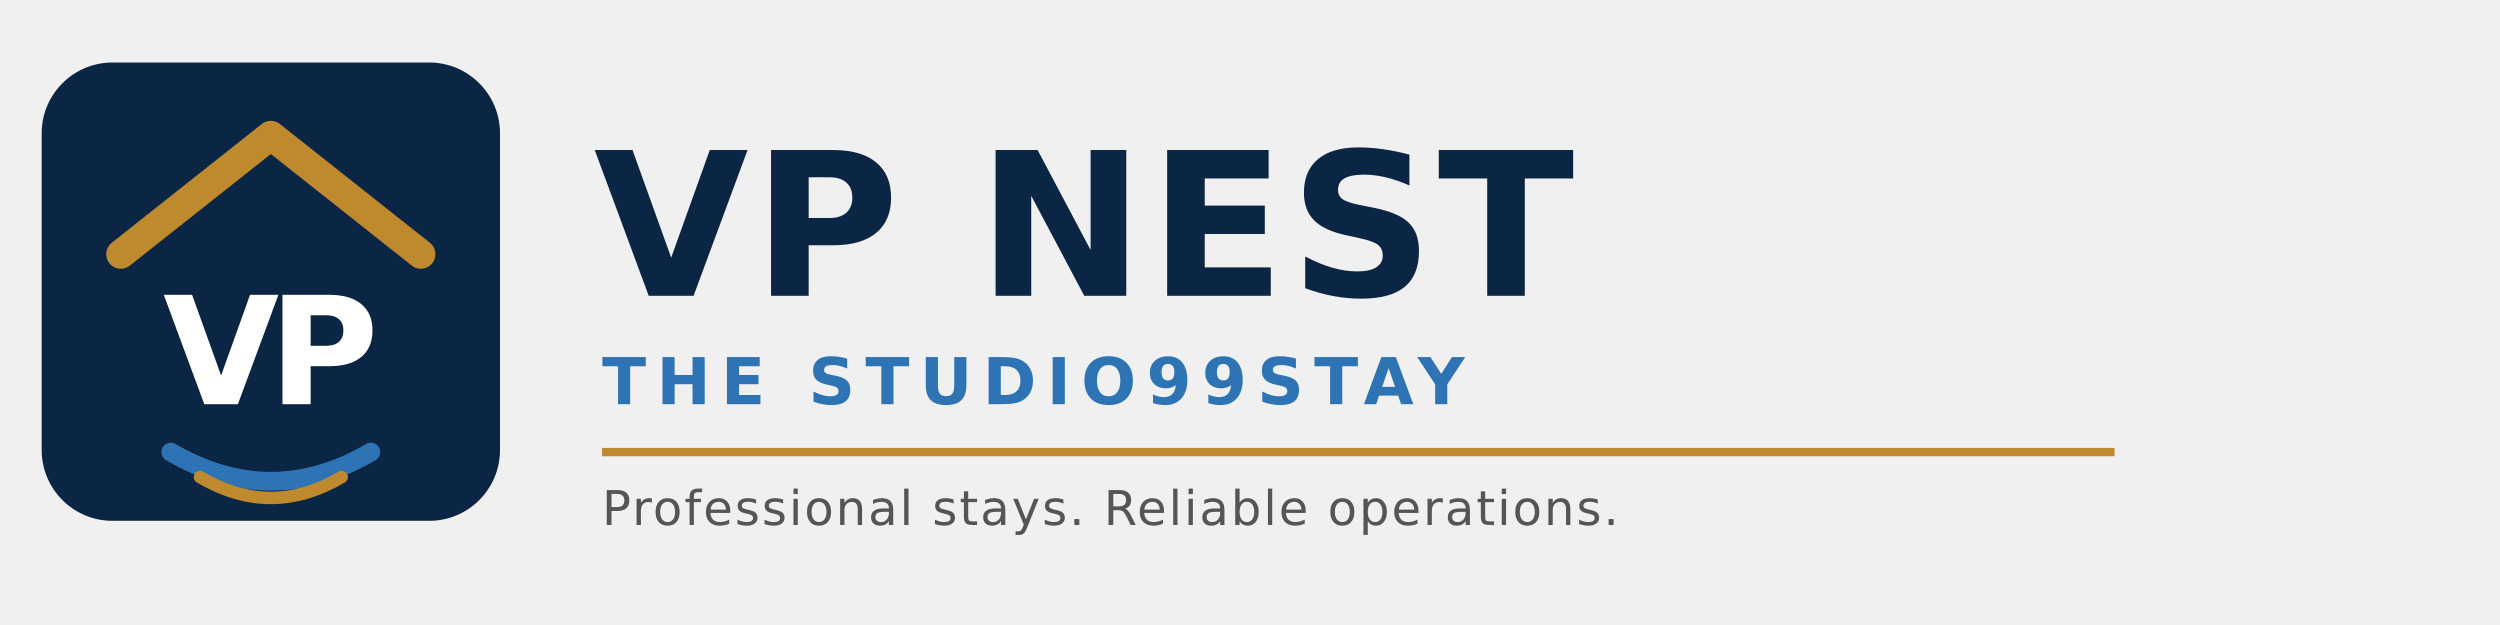
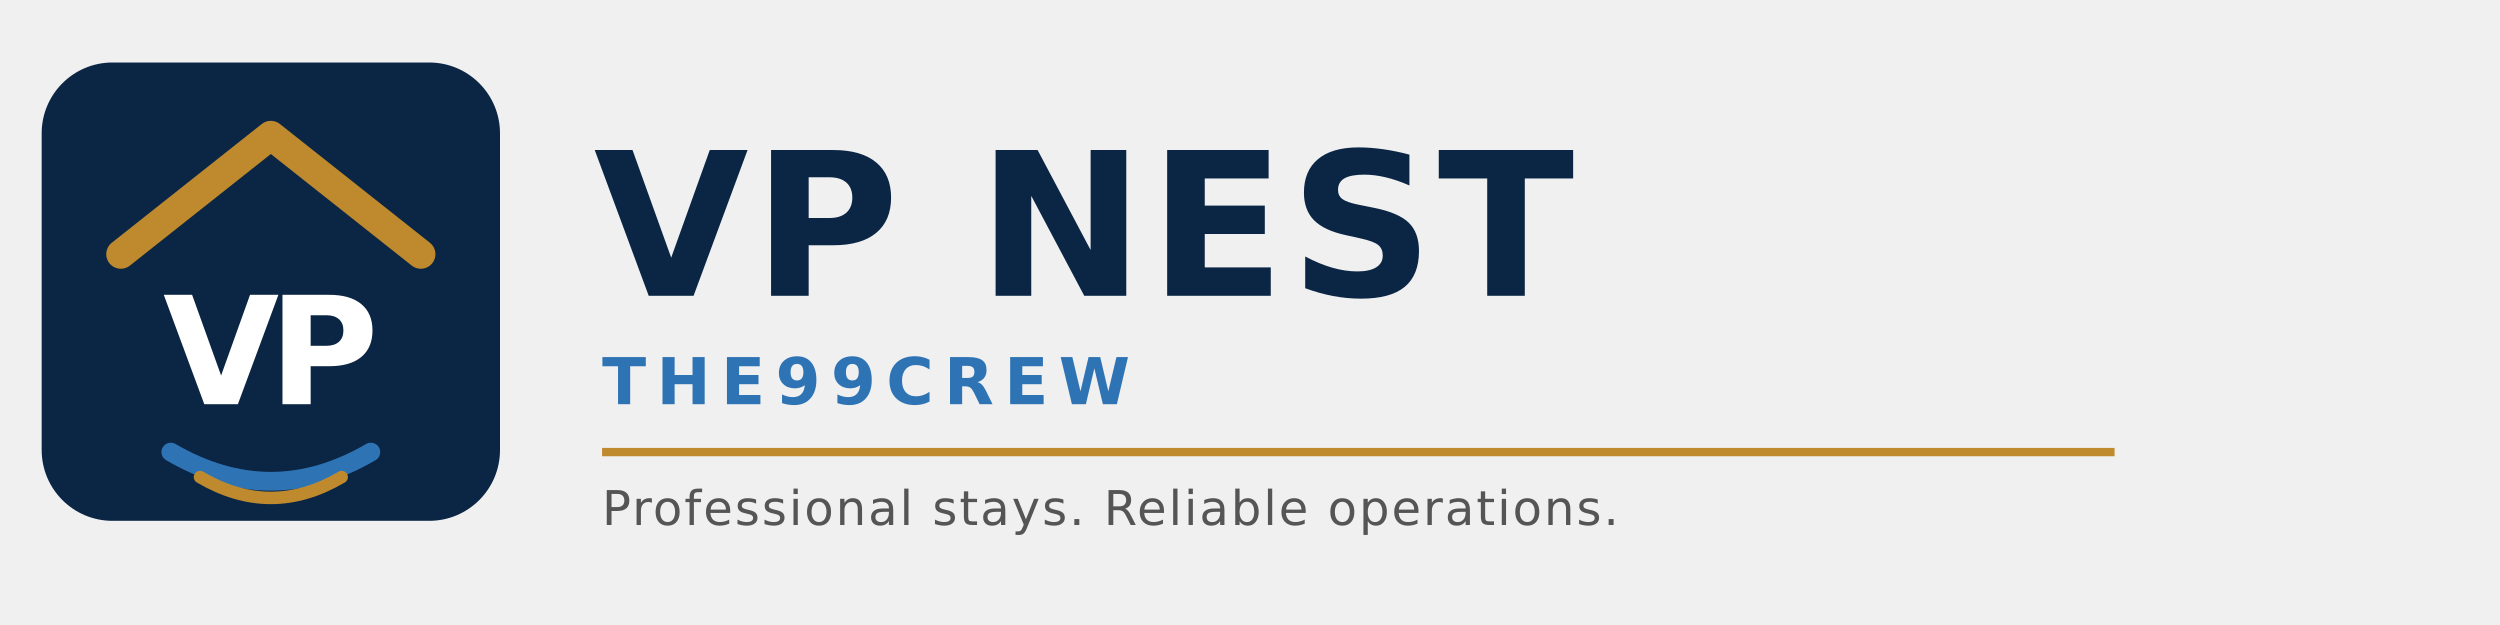
<svg xmlns="http://www.w3.org/2000/svg" width="1200" height="300" viewBox="0 0 1200 300" role="img" aria-labelledby="title desc">
  <rect width="1200" height="300" fill="none" />
  <g transform="translate(20 30)">
    <rect width="220" height="220" rx="34" fill="#0B2545" />
    <path d="M38 92 L110 35 L182 92" fill="none" stroke="#BE8A2D" stroke-width="14" stroke-linecap="round" stroke-linejoin="round" />
    <text x="110" y="164" text-anchor="middle" font-family="DejaVu Sans, Arial, sans-serif" font-size="72" font-weight="700" letter-spacing="-5" fill="#FFFFFF">VP</text>
    <path d="M62 187 Q110 215 158 187" fill="none" stroke="#2E74B5" stroke-width="9" stroke-linecap="round" />
    <path d="M76 199 Q110 219 144 199" fill="none" stroke="#BE8A2D" stroke-width="6" stroke-linecap="round" />
  </g>
  <g transform="translate(285 0)">
    <text x="0" y="142" font-family="DejaVu Sans, Arial, sans-serif" font-size="96" font-weight="700" letter-spacing="2" fill="#0B2545">VP NEST</text>
-     <text x="4" y="194" font-family="DejaVu Sans, Arial, sans-serif" font-size="31" font-weight="700" letter-spacing="5" fill="#2E74B5">THE STUDIO99STAY</text>
+     <text x="4" y="194" font-family="DejaVu Sans, Arial, sans-serif" font-size="31" font-weight="700" letter-spacing="5" fill="#2E74B5">THE99CREW</text>
    <line x1="4" y1="217" x2="730" y2="217" stroke="#BE8A2D" stroke-width="4" />
    <text x="4" y="252" font-family="DejaVu Sans, Arial, sans-serif" font-size="23" font-weight="400" letter-spacing="1" fill="#555555">Professional stays. Reliable operations.</text>
  </g>
</svg>
